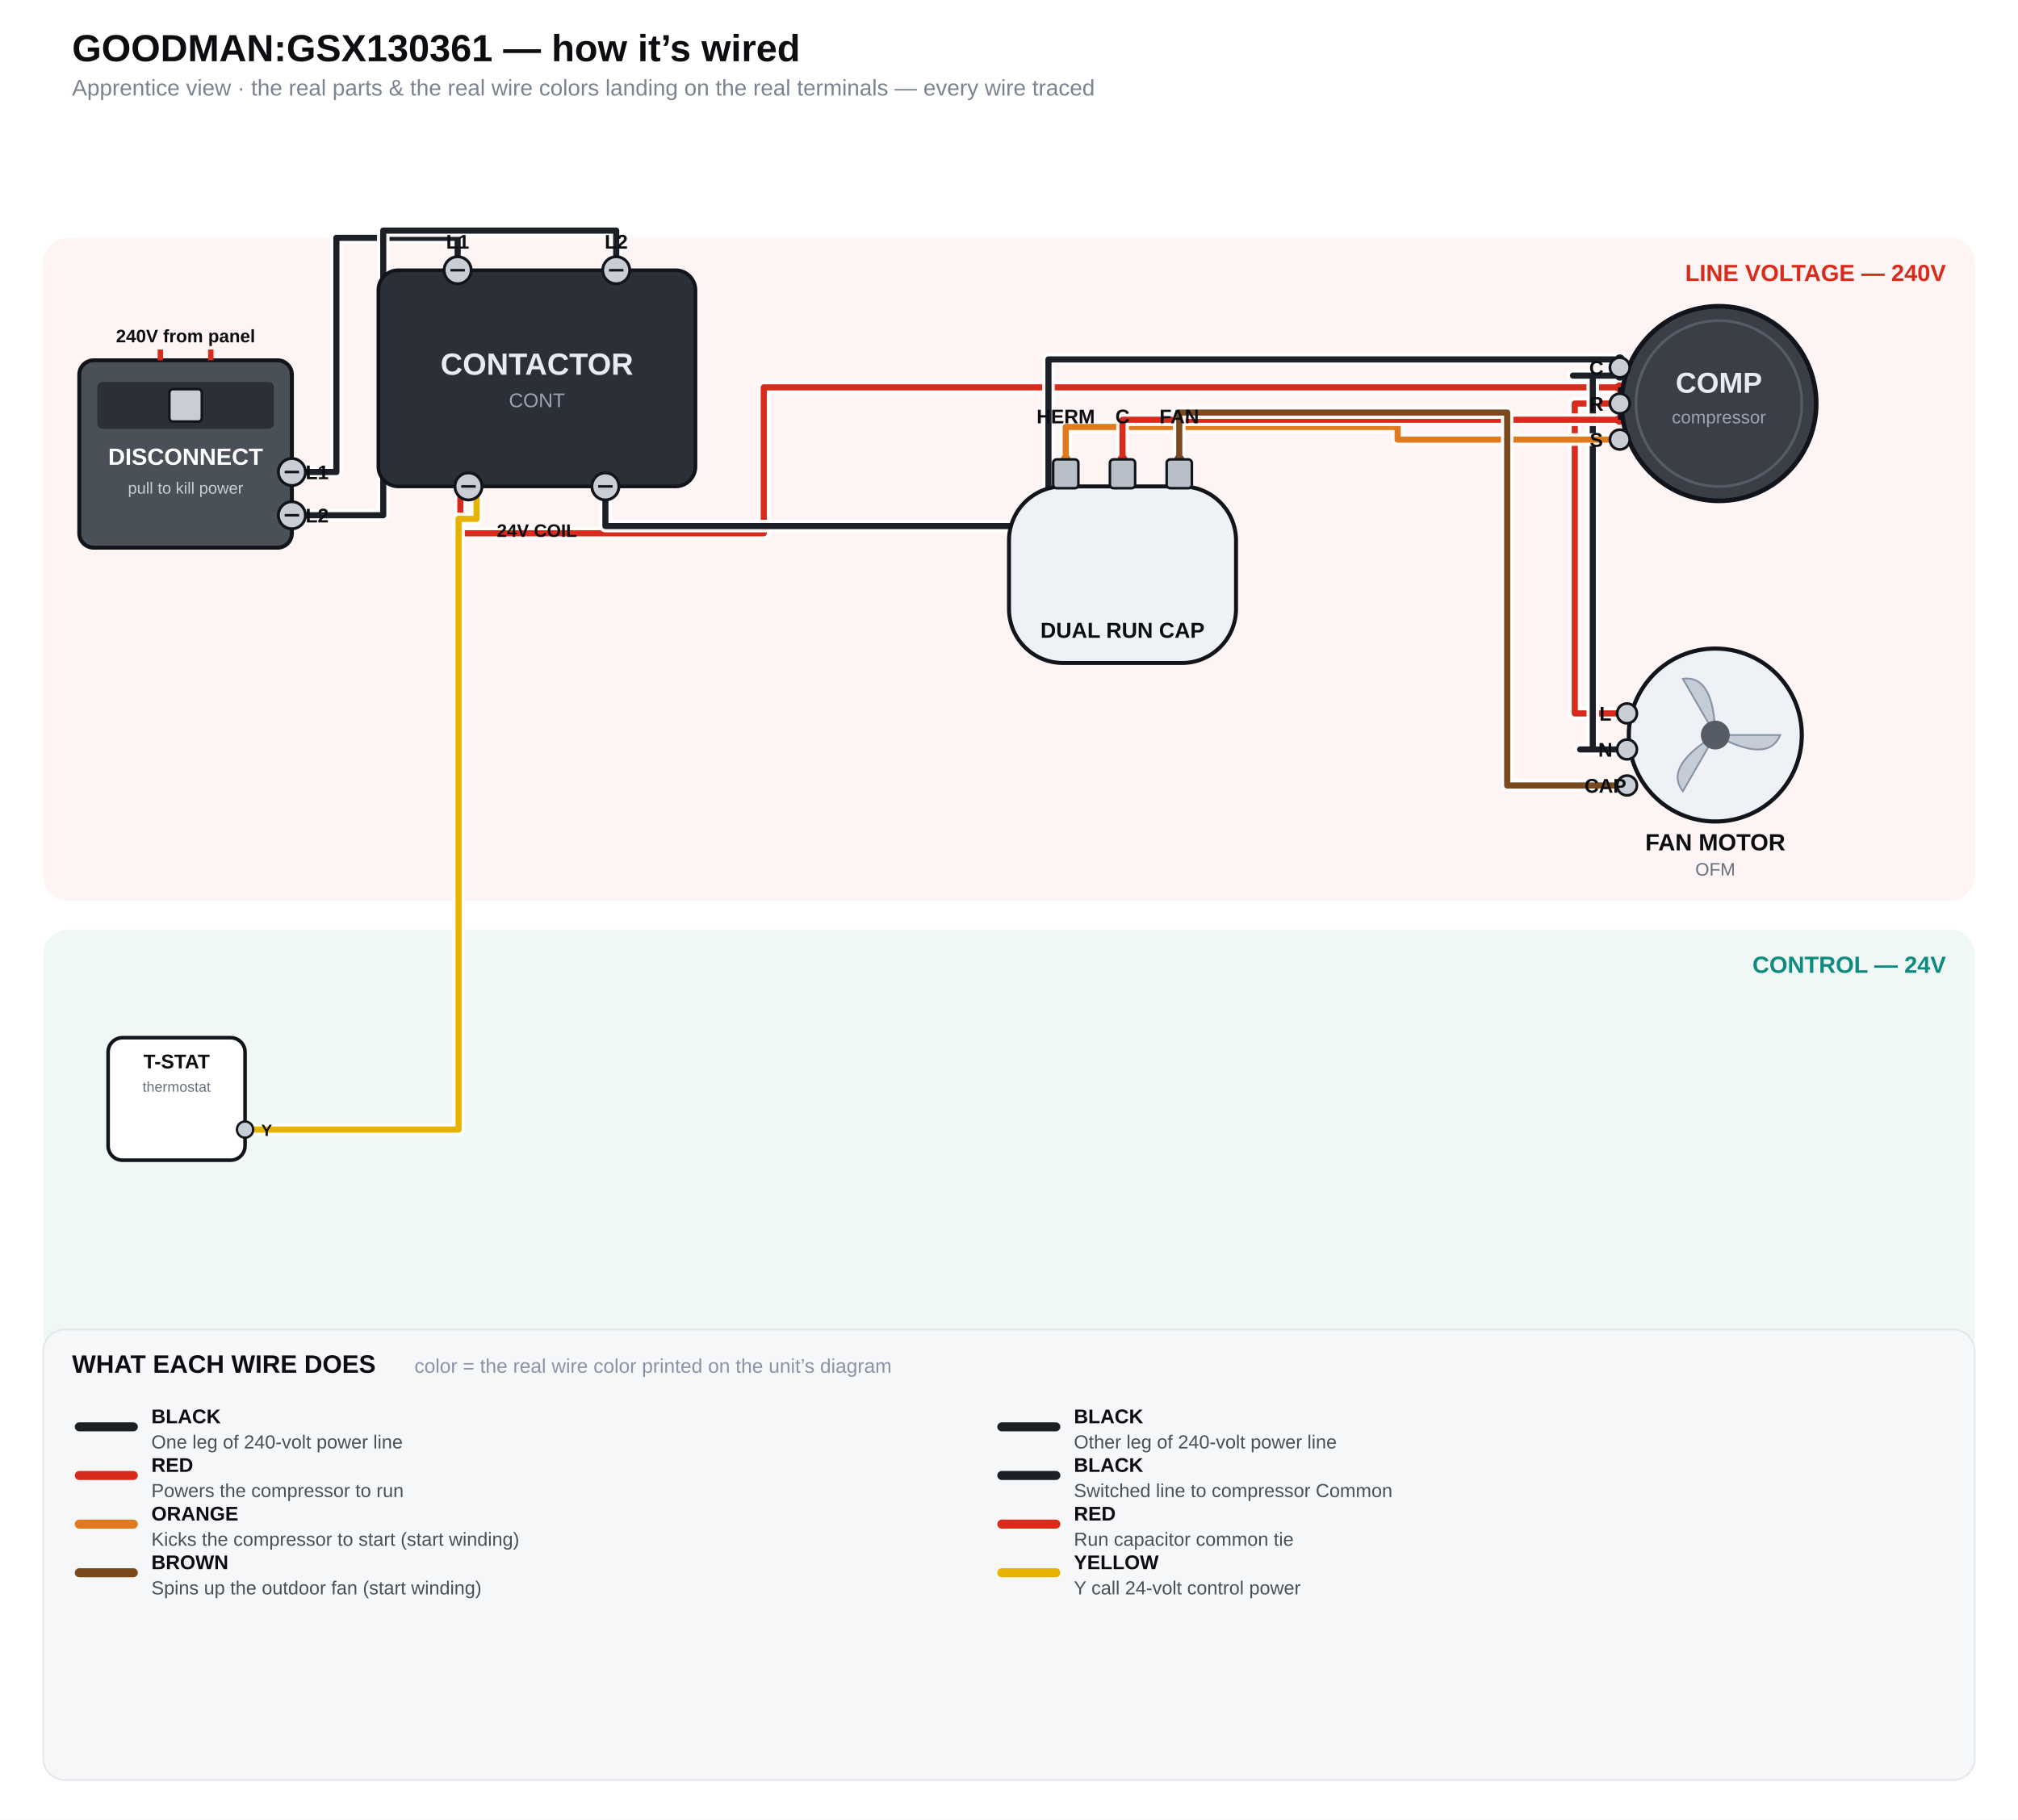
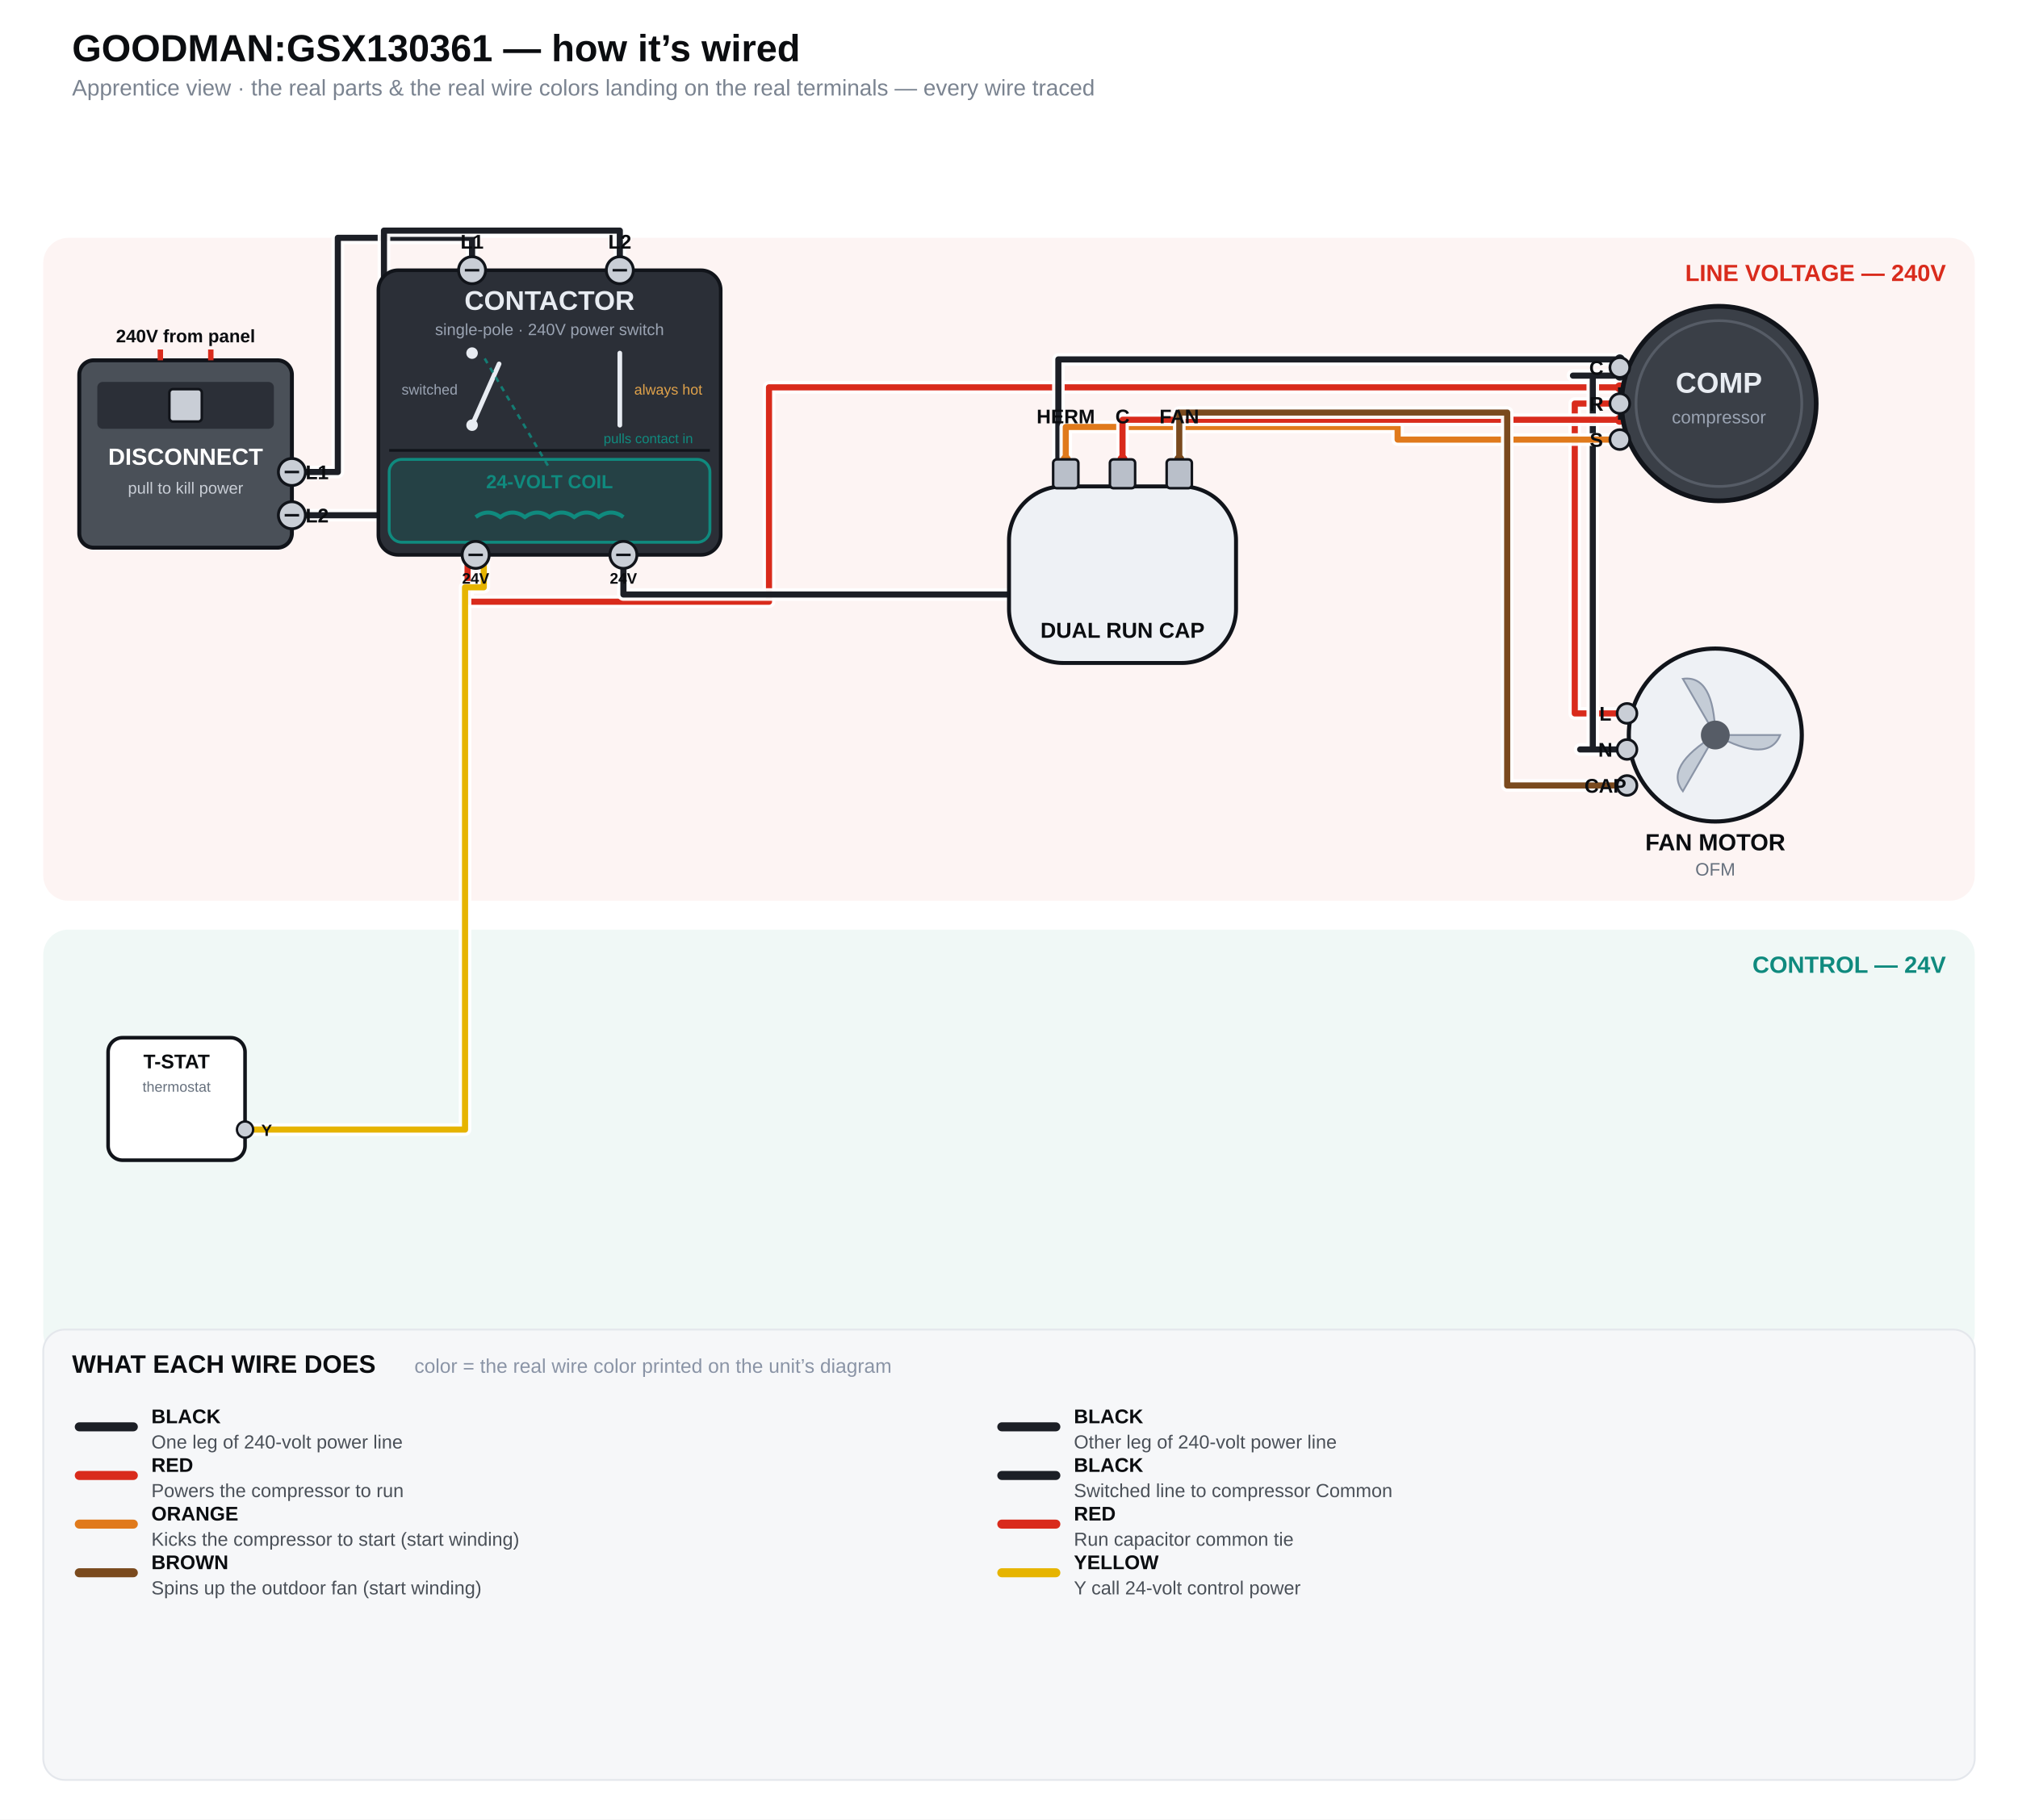
<svg xmlns="http://www.w3.org/2000/svg" width="1120" height="1010" viewBox="0 0 1120 1010" font-family="ui-sans-serif,system-ui,Arial,sans-serif">
  <rect x="0" y="0" width="1120" height="1010" fill="#ffffff" />
  <rect x="24" y="132" width="1072" height="368" rx="14" fill="#fdf4f3" />
  <rect x="24" y="516" width="1072" height="238" rx="14" fill="#f0f8f6" />
  <text x="40" y="34" font-size="21" font-weight="800" fill="#0b0d10">GOODMAN:GSX130361 — how it’s wired</text>
  <text x="40" y="53" font-size="12.5" fill="#7a8390">Apprentice view · the real parts &amp; the real wire colors landing on the real terminals — every wire traced</text>
  <text x="1080" y="156" text-anchor="end" font-size="13" font-weight="800" fill="#d92b1c">LINE VOLTAGE — 240V</text>
  <text x="1080" y="540" text-anchor="end" font-size="13" font-weight="800" fill="#0f8a7e">CONTROL — 24V</text>
-   <path d="M 162.0 262.0 L 180.0 262.0 L 186.7 262.0 L 186.7 132.0 L 254.0 132.0 L 254.0 150.0" fill="none" stroke="#ffffff" stroke-width="7" opacity="0.95" stroke-linejoin="round" stroke-linecap="round" />
-   <path data-conn="WHIP/L1|CONTACTOR/L1" d="M 162.0 262.0 L 180.0 262.0 L 186.7 262.0 L 186.7 132.0 L 254.0 132.0 L 254.0 150.0" fill="none" stroke="#1c1f26" stroke-width="3.4" stroke-linejoin="round" stroke-linecap="round" />
+   <path d="M 162.0 262.0 L 180.0 262.0 L 187.5 262.0 L 187.5 132.0 L 262.0 132.0 L 262.0 150.0" fill="none" stroke="#ffffff" stroke-width="7" opacity="0.95" stroke-linejoin="round" stroke-linecap="round" />
+   <path data-conn="WHIP/L1|CONTACTOR/L1" d="M 162.0 262.0 L 180.0 262.0 L 187.5 262.0 L 187.5 132.0 L 262.0 132.0 L 262.0 150.0" fill="none" stroke="#1c1f26" stroke-width="3.4" stroke-linejoin="round" stroke-linecap="round" />
  <circle cx="162.0" cy="262.0" r="2.8" fill="#1c1f26" />
-   <circle cx="254.0" cy="150.0" r="2.8" fill="#1c1f26" />
-   <path d="M 162.0 286.0 L 184.0 286.0 L 212.7 286.0 L 212.7 128.0 L 342.0 128.0 L 342.0 150.0" fill="none" stroke="#ffffff" stroke-width="7" opacity="0.95" stroke-linejoin="round" stroke-linecap="round" />
-   <path data-conn="WHIP/L2|CONTACTOR/L2" d="M 162.0 286.0 L 184.0 286.0 L 212.7 286.0 L 212.7 128.0 L 342.0 128.0 L 342.0 150.0" fill="none" stroke="#1c1f26" stroke-width="3.4" stroke-linejoin="round" stroke-linecap="round" />
+   <circle cx="262.0" cy="150.0" r="2.8" fill="#1c1f26" />
+   <path d="M 162.0 286.0 L 184.0 286.0 L 213.1 286.0 L 213.1 128.0 L 344.0 128.0 L 344.0 150.0" fill="none" stroke="#ffffff" stroke-width="7" opacity="0.95" stroke-linejoin="round" stroke-linecap="round" />
+   <path data-conn="WHIP/L2|CONTACTOR/L2" d="M 162.0 286.0 L 184.0 286.0 L 213.1 286.0 L 213.1 128.0 L 344.0 128.0 L 344.0 150.0" fill="none" stroke="#1c1f26" stroke-width="3.4" stroke-linejoin="round" stroke-linecap="round" />
  <circle cx="162.0" cy="286.0" r="2.8" fill="#1c1f26" />
-   <circle cx="342.0" cy="150.0" r="2.8" fill="#1c1f26" />
-   <path d="M 255.5 270.0 L 255.5 296.0 L 423.9 296.0 L 423.9 215.0 L 873.0 215.0 L 899.0 215.0" fill="none" stroke="#ffffff" stroke-width="7" opacity="0.95" stroke-linejoin="round" stroke-linecap="round" />
-   <path data-conn="CONTACTOR/T1|COMP/R" d="M 255.5 270.0 L 255.5 296.0 L 423.9 296.0 L 423.9 215.0 L 873.0 215.0 L 899.0 215.0" fill="none" stroke="#d92b1c" stroke-width="3.4" stroke-linejoin="round" stroke-linecap="round" />
-   <circle cx="255.5" cy="270.0" r="2.8" fill="#d92b1c" />
+   <circle cx="344.0" cy="150.0" r="2.8" fill="#1c1f26" />
+   <path d="M 259.5 308.0 L 259.5 334.0 L 426.8 334.0 L 426.8 215.0 L 873.0 215.0 L 899.0 215.0" fill="none" stroke="#ffffff" stroke-width="7" opacity="0.95" stroke-linejoin="round" stroke-linecap="round" />
+   <path data-conn="CONTACTOR/T1|COMP/R" d="M 259.5 308.0 L 259.5 334.0 L 426.8 334.0 L 426.8 215.0 L 873.0 215.0 L 899.0 215.0" fill="none" stroke="#d92b1c" stroke-width="3.4" stroke-linejoin="round" stroke-linecap="round" />
+   <circle cx="259.5" cy="308.0" r="2.8" fill="#d92b1c" />
  <circle cx="899.0" cy="215.0" r="2.8" fill="#d92b1c" />
  <path d="M 899.0 224.0 L 881.0 224.0 L 874.0 224.0 L 874.0 396.0 L 885.0 396.0 L 903.0 396.0" fill="none" stroke="#ffffff" stroke-width="7" opacity="0.95" stroke-linejoin="round" stroke-linecap="round" />
  <path data-conn="COMP/R|OFM/L" d="M 899.0 224.0 L 881.0 224.0 L 874.0 224.0 L 874.0 396.0 L 885.0 396.0 L 903.0 396.0" fill="none" stroke="#d92b1c" stroke-width="3.4" stroke-linejoin="round" stroke-linecap="round" />
  <circle cx="899.0" cy="224.0" r="2.8" fill="#d92b1c" />
  <circle cx="903.0" cy="396.0" r="2.8" fill="#d92b1c" />
-   <path d="M 336.0 270.0 L 336.0 292.0 L 581.9 292.0 L 581.9 199.5 L 877.0 199.5 L 899.0 199.5" fill="none" stroke="#ffffff" stroke-width="7" opacity="0.95" stroke-linejoin="round" stroke-linecap="round" />
-   <path data-conn="CONTACTOR/T2|COMP/C" d="M 336.0 270.0 L 336.0 292.0 L 581.9 292.0 L 581.9 199.5 L 877.0 199.5 L 899.0 199.5" fill="none" stroke="#1c1f26" stroke-width="3.4" stroke-linejoin="round" stroke-linecap="round" />
-   <circle cx="336.0" cy="270.0" r="2.8" fill="#1c1f26" />
+   <path d="M 346.0 308.0 L 346.0 330.0 L 587.4 330.0 L 587.4 199.5 L 877.0 199.5 L 899.0 199.5" fill="none" stroke="#ffffff" stroke-width="7" opacity="0.95" stroke-linejoin="round" stroke-linecap="round" />
+   <path data-conn="CONTACTOR/T2|COMP/C" d="M 346.0 308.0 L 346.0 330.0 L 587.4 330.0 L 587.4 199.5 L 877.0 199.5 L 899.0 199.5" fill="none" stroke="#1c1f26" stroke-width="3.4" stroke-linejoin="round" stroke-linecap="round" />
+   <circle cx="346.0" cy="308.0" r="2.8" fill="#1c1f26" />
  <circle cx="899.0" cy="199.5" r="2.8" fill="#1c1f26" />
  <path d="M 899.0 208.5 L 873.0 208.5 L 884.0 208.5 L 884.0 416.0 L 877.0 416.0 L 903.0 416.0" fill="none" stroke="#ffffff" stroke-width="7" opacity="0.95" stroke-linejoin="round" stroke-linecap="round" />
  <path data-conn="COMP/C|OFM/N" d="M 899.0 208.5 L 873.0 208.5 L 884.0 208.5 L 884.0 416.0 L 877.0 416.0 L 903.0 416.0" fill="none" stroke="#1c1f26" stroke-width="3.4" stroke-linejoin="round" stroke-linecap="round" />
  <circle cx="899.0" cy="208.5" r="2.8" fill="#1c1f26" />
  <circle cx="903.0" cy="416.0" r="2.8" fill="#1c1f26" />
  <path d="M 899.0 244.0 L 881.0 244.0 L 775.7 244.0 L 775.7 237.0 L 591.5 237.0 L 591.5 255.0" fill="none" stroke="#ffffff" stroke-width="7" opacity="0.95" stroke-linejoin="round" stroke-linecap="round" />
  <path data-conn="COMP/S|CAP/HERM" d="M 899.0 244.0 L 881.0 244.0 L 775.7 244.0 L 775.7 237.0 L 591.5 237.0 L 591.5 255.0" fill="none" stroke="#e07a1c" stroke-width="3.4" stroke-linejoin="round" stroke-linecap="round" />
  <circle cx="899.0" cy="244.0" r="2.8" fill="#e07a1c" />
  <circle cx="591.5" cy="255.0" r="2.8" fill="#e07a1c" />
  <path d="M 623.0 255.0 L 623.0 233.0 L 807.7 233.0 L 807.7 233.0 L 877.0 233.0 L 899.0 233.0" fill="none" stroke="#ffffff" stroke-width="7" opacity="0.95" stroke-linejoin="round" stroke-linecap="round" />
  <path data-conn="CAP/C|COMP/R" d="M 623.0 255.0 L 623.0 233.0 L 807.7 233.0 L 807.7 233.0 L 877.0 233.0 L 899.0 233.0" fill="none" stroke="#d92b1c" stroke-width="3.4" stroke-linejoin="round" stroke-linecap="round" />
  <circle cx="623.0" cy="255.0" r="2.8" fill="#d92b1c" />
  <circle cx="899.0" cy="233.0" r="2.8" fill="#d92b1c" />
  <path d="M 903.0 436.0 L 877.0 436.0 L 836.5 436.0 L 836.5 229.0 L 654.5 229.0 L 654.5 255.0" fill="none" stroke="#ffffff" stroke-width="7" opacity="0.95" stroke-linejoin="round" stroke-linecap="round" />
  <path data-conn="OFM/CAP|CAP/FAN" d="M 903.0 436.0 L 877.0 436.0 L 836.5 436.0 L 836.5 229.0 L 654.5 229.0 L 654.5 255.0" fill="none" stroke="#7a4a1e" stroke-width="3.4" stroke-linejoin="round" stroke-linecap="round" />
  <circle cx="903.0" cy="436.0" r="2.8" fill="#7a4a1e" />
  <circle cx="654.5" cy="255.0" r="2.8" fill="#7a4a1e" />
-   <path d="M 136.0 627.0 L 154.0 627.0 L 254.5 627.0 L 254.5 288.0 L 264.5 288.0 L 264.5 270.0" fill="none" stroke="#ffffff" stroke-width="7" opacity="0.95" stroke-linejoin="round" stroke-linecap="round" />
-   <path data-conn="TSTAT/Y|CONTACTOR/A1" d="M 136.0 627.0 L 154.0 627.0 L 254.5 627.0 L 254.5 288.0 L 264.5 288.0 L 264.5 270.0" fill="none" stroke="#e6b400" stroke-width="3.4" stroke-linejoin="round" stroke-linecap="round" />
+   <path d="M 136.0 627.0 L 154.0 627.0 L 258.1 627.0 L 258.1 326.0 L 268.5 326.0 L 268.5 308.0" fill="none" stroke="#ffffff" stroke-width="7" opacity="0.95" stroke-linejoin="round" stroke-linecap="round" />
+   <path data-conn="TSTAT/Y|CONTACTOR/A1" d="M 136.0 627.0 L 154.0 627.0 L 258.1 627.0 L 258.1 326.0 L 268.5 326.0 L 268.5 308.0" fill="none" stroke="#e6b400" stroke-width="3.4" stroke-linejoin="round" stroke-linecap="round" />
  <circle cx="136.0" cy="627.0" r="2.8" fill="#e6b400" />
-   <circle cx="264.5" cy="270.0" r="2.8" fill="#e6b400" />
-   <line x1="255.5" y1="270.0" x2="264.5" y2="270.0" stroke="#11141a" stroke-width="2" />
-   <circle cx="260.0" cy="270.0" r="4.5" fill="#11141a" />
+   <circle cx="268.5" cy="308.0" r="2.8" fill="#e6b400" />
+   <line x1="259.5" y1="308.0" x2="268.5" y2="308.0" stroke="#11141a" stroke-width="2" />
+   <circle cx="264.0" cy="308.0" r="4.5" fill="#11141a" />
  <line x1="899.0" y1="215.0" x2="899.0" y2="233.0" stroke="#11141a" stroke-width="2" />
  <circle cx="899.0" cy="224.0" r="4.5" fill="#11141a" />
  <line x1="899.0" y1="199.5" x2="899.0" y2="208.5" stroke="#11141a" stroke-width="2" />
  <circle cx="899.0" cy="204.0" r="4.5" fill="#11141a" />
  <g data-part="WHIP">
    <rect x="44.0" y="200.0" width="118" height="104" rx="8" fill="#4a5058" stroke="#11141a" stroke-width="2.2" />
    <rect x="54.0" y="212.0" width="98" height="26" rx="3" fill="#2b2f37" />
    <rect x="94.0" y="216.0" width="18" height="18" rx="2" fill="#c9ced6" stroke="#11141a" stroke-width="1.4" />
    <text x="103.0" y="258.0" text-anchor="middle" font-size="13" font-weight="800" fill="#fff">DISCONNECT</text>
    <text x="103.0" y="274.0" text-anchor="middle" font-size="9" fill="#c9ced6">pull to kill power</text>
    <text x="103.0" y="190.0" text-anchor="middle" font-size="10" font-weight="700" fill="#0b0d10">240V from panel</text>
    <line x1="89.0" y1="200.0" x2="89.0" y2="194.0" stroke="#d92b1c" stroke-width="3" />
    <line x1="117.0" y1="200.0" x2="117.0" y2="194.0" stroke="#d92b1c" stroke-width="3" />
    <circle cx="162.0" cy="262.0" r="7.5" fill="#c9ced6" stroke="#11141a" stroke-width="1.6" />
    <line x1="158.0" y1="262.0" x2="166.0" y2="262.0" stroke="#11141a" stroke-width="1.4" />
    <text x="176.0" y="266.0" text-anchor="middle" font-size="11" font-weight="700" fill="#0b0d10">L1</text>
    <circle cx="162.0" cy="286.0" r="7.5" fill="#c9ced6" stroke="#11141a" stroke-width="1.6" />
    <line x1="158.0" y1="286.0" x2="166.0" y2="286.0" stroke="#11141a" stroke-width="1.4" />
    <text x="176.0" y="290.0" text-anchor="middle" font-size="11" font-weight="700" fill="#0b0d10">L2</text>
  </g>
  <g data-part="CONTACTOR">
-     <rect x="210.0" y="150.0" width="176" height="120" rx="11" fill="#2b2f37" stroke="#11141a" stroke-width="2" />
-     <text x="298.0" y="208.0" text-anchor="middle" font-size="17" font-weight="800" fill="#e8ecf2">CONTACTOR</text>
-     <text x="298.0" y="226.0" text-anchor="middle" font-size="11" fill="#9aa3b2">CONT</text>
-     <text x="298.0" y="298.0" text-anchor="middle" font-size="10" font-weight="700" fill="#0b0d10">24V COIL</text>
-     <circle cx="254.0" cy="150.0" r="7.5" fill="#c9ced6" stroke="#11141a" stroke-width="1.6" />
-     <line x1="250.0" y1="150.0" x2="258.0" y2="150.0" stroke="#11141a" stroke-width="1.4" />
-     <text x="254.0" y="138.0" text-anchor="middle" font-size="11" font-weight="700" fill="#0b0d10">L1</text>
-     <circle cx="342.0" cy="150.0" r="7.5" fill="#c9ced6" stroke="#11141a" stroke-width="1.6" />
-     <line x1="338.0" y1="150.0" x2="346.0" y2="150.0" stroke="#11141a" stroke-width="1.4" />
-     <text x="342.0" y="138.0" text-anchor="middle" font-size="11" font-weight="700" fill="#0b0d10">L2</text>
-     <circle cx="260.0" cy="270.0" r="7.5" fill="#c9ced6" stroke="#11141a" stroke-width="1.6" />
-     <line x1="256.0" y1="270.0" x2="264.0" y2="270.0" stroke="#11141a" stroke-width="1.4" />
-     <circle cx="336.0" cy="270.0" r="7.5" fill="#c9ced6" stroke="#11141a" stroke-width="1.6" />
-     <line x1="332.0" y1="270.0" x2="340.0" y2="270.0" stroke="#11141a" stroke-width="1.4" />
+     <rect x="210.0" y="150.0" width="190" height="158" rx="11" fill="#2b2f37" stroke="#11141a" stroke-width="2" />
+     <text x="305.0" y="172.0" text-anchor="middle" font-size="15" font-weight="800" fill="#e8ecf2">CONTACTOR</text>
+     <text x="305.0" y="186.0" text-anchor="middle" font-size="9" fill="#9aa3b2">single-pole · 240V power switch</text>
+     <circle cx="262.0" cy="196.0" r="3.2" fill="#e8ecf2" />
+     <circle cx="262.0" cy="236.0" r="3.2" fill="#e8ecf2" />
+     <line x1="262.0" y1="236.0" x2="277.0" y2="202.0" stroke="#e8ecf2" stroke-width="2.6" stroke-linecap="round" />
+     <text x="254.0" y="219.0" text-anchor="end" font-size="8" fill="#9aa3b2">switched</text>
+     <line x1="344.0" y1="196.0" x2="344.0" y2="236.0" stroke="#e8ecf2" stroke-width="2.6" stroke-linecap="round" />
+     <text x="352.0" y="219.0" font-size="8" fill="#e0a24a">always hot</text>
+     <line x1="216.0" y1="250.0" x2="394.0" y2="250.0" stroke="#11141a" stroke-width="1.5" />
+     <rect x="216.0" y="255.0" width="178" height="46" rx="7" fill="#0f8a7e" fill-opacity="0.20" stroke="#0f8a7e" stroke-width="1.6" />
+     <text x="305.0" y="271.0" text-anchor="middle" font-size="10.5" font-weight="800" fill="#0f8a7e">24-VOLT COIL</text>
+     <path d="M 264.0 287.0 Q 270.8 282.0 277.7 287.0 Q 284.5 282.0 291.3 287.0 Q 298.2 282.0 305.0 287.0 Q 311.8 282.0 318.7 287.0 Q 325.5 282.0 332.3 287.0 Q 339.2 282.0 346.0 287.0" fill="none" stroke="#0f8a7e" stroke-width="2.2" />
+     <line x1="269.0" y1="199.0" x2="305.0" y2="260.0" stroke="#0f8a7e" stroke-width="1.4" stroke-dasharray="3 3" opacity="0.85" />
+     <text x="335.0" y="246.0" font-size="7.5" fill="#0f8a7e">pulls contact in</text>
+     <circle cx="262.0" cy="150.0" r="7.5" fill="#c9ced6" stroke="#11141a" stroke-width="1.6" />
+     <line x1="258.0" y1="150.0" x2="266.0" y2="150.0" stroke="#11141a" stroke-width="1.4" />
+     <text x="262.0" y="138.0" text-anchor="middle" font-size="11" font-weight="700" fill="#0b0d10">L1</text>
+     <circle cx="344.0" cy="150.0" r="7.5" fill="#c9ced6" stroke="#11141a" stroke-width="1.6" />
+     <line x1="340.0" y1="150.0" x2="348.0" y2="150.0" stroke="#11141a" stroke-width="1.4" />
+     <text x="344.0" y="138.0" text-anchor="middle" font-size="11" font-weight="700" fill="#0b0d10">L2</text>
+     <circle cx="264.0" cy="308.0" r="7.5" fill="#c9ced6" stroke="#11141a" stroke-width="1.6" />
+     <line x1="260.0" y1="308.0" x2="268.0" y2="308.0" stroke="#11141a" stroke-width="1.4" />
+     <text x="264.0" y="324.0" text-anchor="middle" font-size="8.5" font-weight="700" fill="#0b0d10">24V</text>
+     <circle cx="346.0" cy="308.0" r="7.5" fill="#c9ced6" stroke="#11141a" stroke-width="1.6" />
+     <line x1="342.0" y1="308.0" x2="350.0" y2="308.0" stroke="#11141a" stroke-width="1.4" />
+     <text x="346.0" y="324.0" text-anchor="middle" font-size="8.5" font-weight="700" fill="#0b0d10">24V</text>
  </g>
  <g data-part="COMP">
    <circle cx="954.0" cy="224.0" r="54" fill="#3a3f47" stroke="#11141a" stroke-width="2.6" />
    <circle cx="954.0" cy="224.0" r="46" fill="none" stroke="#565c66" stroke-width="1.5" />
    <text x="954.0" y="218.0" text-anchor="middle" font-size="16" font-weight="800" fill="#e8ecf2">COMP</text>
    <text x="954.0" y="235.0" text-anchor="middle" font-size="10" fill="#9aa3b2">compressor</text>
    <circle cx="899.0" cy="204.0" r="5.5" fill="#c9ced6" stroke="#11141a" stroke-width="1.5" />
    <text x="886.0" y="208.0" text-anchor="middle" font-size="11" font-weight="700" fill="#0b0d10">C</text>
    <circle cx="899.0" cy="224.0" r="5.5" fill="#c9ced6" stroke="#11141a" stroke-width="1.5" />
    <text x="886.0" y="228.0" text-anchor="middle" font-size="11" font-weight="700" fill="#0b0d10">R</text>
    <circle cx="899.0" cy="244.0" r="5.5" fill="#c9ced6" stroke="#11141a" stroke-width="1.5" />
    <text x="886.0" y="248.0" text-anchor="middle" font-size="11" font-weight="700" fill="#0b0d10">S</text>
  </g>
  <g data-part="OFM">
    <circle cx="952.0" cy="408.0" r="48" fill="#eef1f5" stroke="#11141a" stroke-width="2.3" />
    <path d="M 952.0 408.0 Q 981.5 424.1 988.0 408.0 Z" fill="#c4ccd6" stroke="#8a94a6" stroke-width="1" />
    <path d="M 952.0 408.0 Q 923.3 425.5 934.0 439.2 Z" fill="#c4ccd6" stroke="#8a94a6" stroke-width="1" />
    <path d="M 952.0 408.0 Q 951.2 374.4 934.0 376.8 Z" fill="#c4ccd6" stroke="#8a94a6" stroke-width="1" />
    <circle cx="952.0" cy="408.0" r="8" fill="#565c66" />
    <text x="952.0" y="472.0" text-anchor="middle" font-size="13" font-weight="800" fill="#0b0d10">FAN MOTOR</text>
    <text x="952.0" y="486.0" text-anchor="middle" font-size="10" fill="#66707d">OFM</text>
    <circle cx="903.0" cy="396.0" r="5.5" fill="#c9ced6" stroke="#11141a" stroke-width="1.5" />
    <text x="891.0" y="400.0" text-anchor="middle" font-size="11" font-weight="700" fill="#0b0d10">L</text>
    <circle cx="903.0" cy="416.0" r="5.5" fill="#c9ced6" stroke="#11141a" stroke-width="1.5" />
    <text x="891.0" y="420.0" text-anchor="middle" font-size="11" font-weight="700" fill="#0b0d10">N</text>
    <circle cx="903.0" cy="436.0" r="5.5" fill="#c9ced6" stroke="#11141a" stroke-width="1.5" />
    <text x="891.0" y="440.0" text-anchor="middle" font-size="11" font-weight="700" fill="#0b0d10">CAP</text>
  </g>
  <g data-part="CAP">
    <rect x="560.0" y="270.0" width="126" height="98" rx="30" fill="#eef1f5" stroke="#11141a" stroke-width="2.2" />
    <text x="623.0" y="354.0" text-anchor="middle" font-size="12" font-weight="800" fill="#0b0d10">DUAL RUN CAP</text>
    <rect x="584.5" y="255.0" width="14" height="16" rx="2" fill="#b9bfc9" stroke="#11141a" stroke-width="1.4" />
    <text x="591.5" y="235.0" text-anchor="middle" font-size="11" font-weight="700" fill="#0b0d10">HERM</text>
    <rect x="616.0" y="255.0" width="14" height="16" rx="2" fill="#b9bfc9" stroke="#11141a" stroke-width="1.4" />
    <text x="623.0" y="235.0" text-anchor="middle" font-size="11" font-weight="700" fill="#0b0d10">C</text>
    <rect x="647.5" y="255.0" width="14" height="16" rx="2" fill="#b9bfc9" stroke="#11141a" stroke-width="1.4" />
    <text x="654.5" y="235.0" text-anchor="middle" font-size="11" font-weight="700" fill="#0b0d10">FAN</text>
  </g>
  <g data-part="TSTAT">
    <rect x="60.0" y="576.0" width="76" height="68" rx="8" fill="#fff" stroke="#11141a" stroke-width="2" />
    <text x="98.0" y="593.0" text-anchor="middle" font-size="11" font-weight="800" fill="#0b0d10">T-STAT</text>
    <text x="98.0" y="606.0" text-anchor="middle" font-size="8" fill="#66707d">thermostat</text>
    <circle cx="136.0" cy="627.0" r="4.5" fill="#c9ced6" stroke="#11141a" stroke-width="1.3" />
    <text x="148.0" y="630.5" text-anchor="middle" font-size="9" font-weight="700" fill="#0b0d10">Y</text>
  </g>
  <rect x="24" y="738.0" width="1072" height="250" rx="12" fill="#f6f7f9" stroke="#e4e7ec" stroke-width="1" />
  <text x="40" y="762.0" font-size="14" font-weight="800" fill="#0b0d10">WHAT EACH WIRE DOES</text>
  <text x="230" y="762.0" font-size="11" fill="#8a94a6">color = the real wire color printed on the unit’s diagram</text>
  <line x1="44.0" y1="792.0" x2="74.0" y2="792.0" stroke="#1c1f26" stroke-width="5" stroke-linecap="round" />
  <text x="84.0" y="790.0" font-size="11" font-weight="700" fill="#0b0d10">BLACK</text>
  <text x="84.0" y="804.0" font-size="10.5" fill="#4a5058">One leg of 240-volt power line</text>
  <line x1="556.0" y1="792.0" x2="586.0" y2="792.0" stroke="#1c1f26" stroke-width="5" stroke-linecap="round" />
  <text x="596.0" y="790.0" font-size="11" font-weight="700" fill="#0b0d10">BLACK</text>
  <text x="596.0" y="804.0" font-size="10.5" fill="#4a5058">Other leg of 240-volt power line</text>
  <line x1="44.0" y1="819.0" x2="74.0" y2="819.0" stroke="#d92b1c" stroke-width="5" stroke-linecap="round" />
  <text x="84.0" y="817.0" font-size="11" font-weight="700" fill="#0b0d10">RED</text>
  <text x="84.0" y="831.0" font-size="10.5" fill="#4a5058">Powers the compressor to run</text>
  <line x1="556.0" y1="819.0" x2="586.0" y2="819.0" stroke="#1c1f26" stroke-width="5" stroke-linecap="round" />
  <text x="596.0" y="817.0" font-size="11" font-weight="700" fill="#0b0d10">BLACK</text>
  <text x="596.0" y="831.0" font-size="10.5" fill="#4a5058">Switched line to compressor Common</text>
  <line x1="44.0" y1="846.0" x2="74.0" y2="846.0" stroke="#e07a1c" stroke-width="5" stroke-linecap="round" />
  <text x="84.0" y="844.0" font-size="11" font-weight="700" fill="#0b0d10">ORANGE</text>
  <text x="84.0" y="858.0" font-size="10.5" fill="#4a5058">Kicks the compressor to start (start winding)</text>
  <line x1="556.0" y1="846.0" x2="586.0" y2="846.0" stroke="#d92b1c" stroke-width="5" stroke-linecap="round" />
  <text x="596.0" y="844.0" font-size="11" font-weight="700" fill="#0b0d10">RED</text>
  <text x="596.0" y="858.0" font-size="10.5" fill="#4a5058">Run capacitor common tie</text>
  <line x1="44.0" y1="873.0" x2="74.0" y2="873.0" stroke="#7a4a1e" stroke-width="5" stroke-linecap="round" />
  <text x="84.0" y="871.0" font-size="11" font-weight="700" fill="#0b0d10">BROWN</text>
  <text x="84.0" y="885.0" font-size="10.5" fill="#4a5058">Spins up the outdoor fan (start winding)</text>
  <line x1="556.0" y1="873.0" x2="586.0" y2="873.0" stroke="#e6b400" stroke-width="5" stroke-linecap="round" />
  <text x="596.0" y="871.0" font-size="11" font-weight="700" fill="#0b0d10">YELLOW</text>
  <text x="596.0" y="885.0" font-size="10.5" fill="#4a5058">Y call 24-volt control power</text>
</svg>
